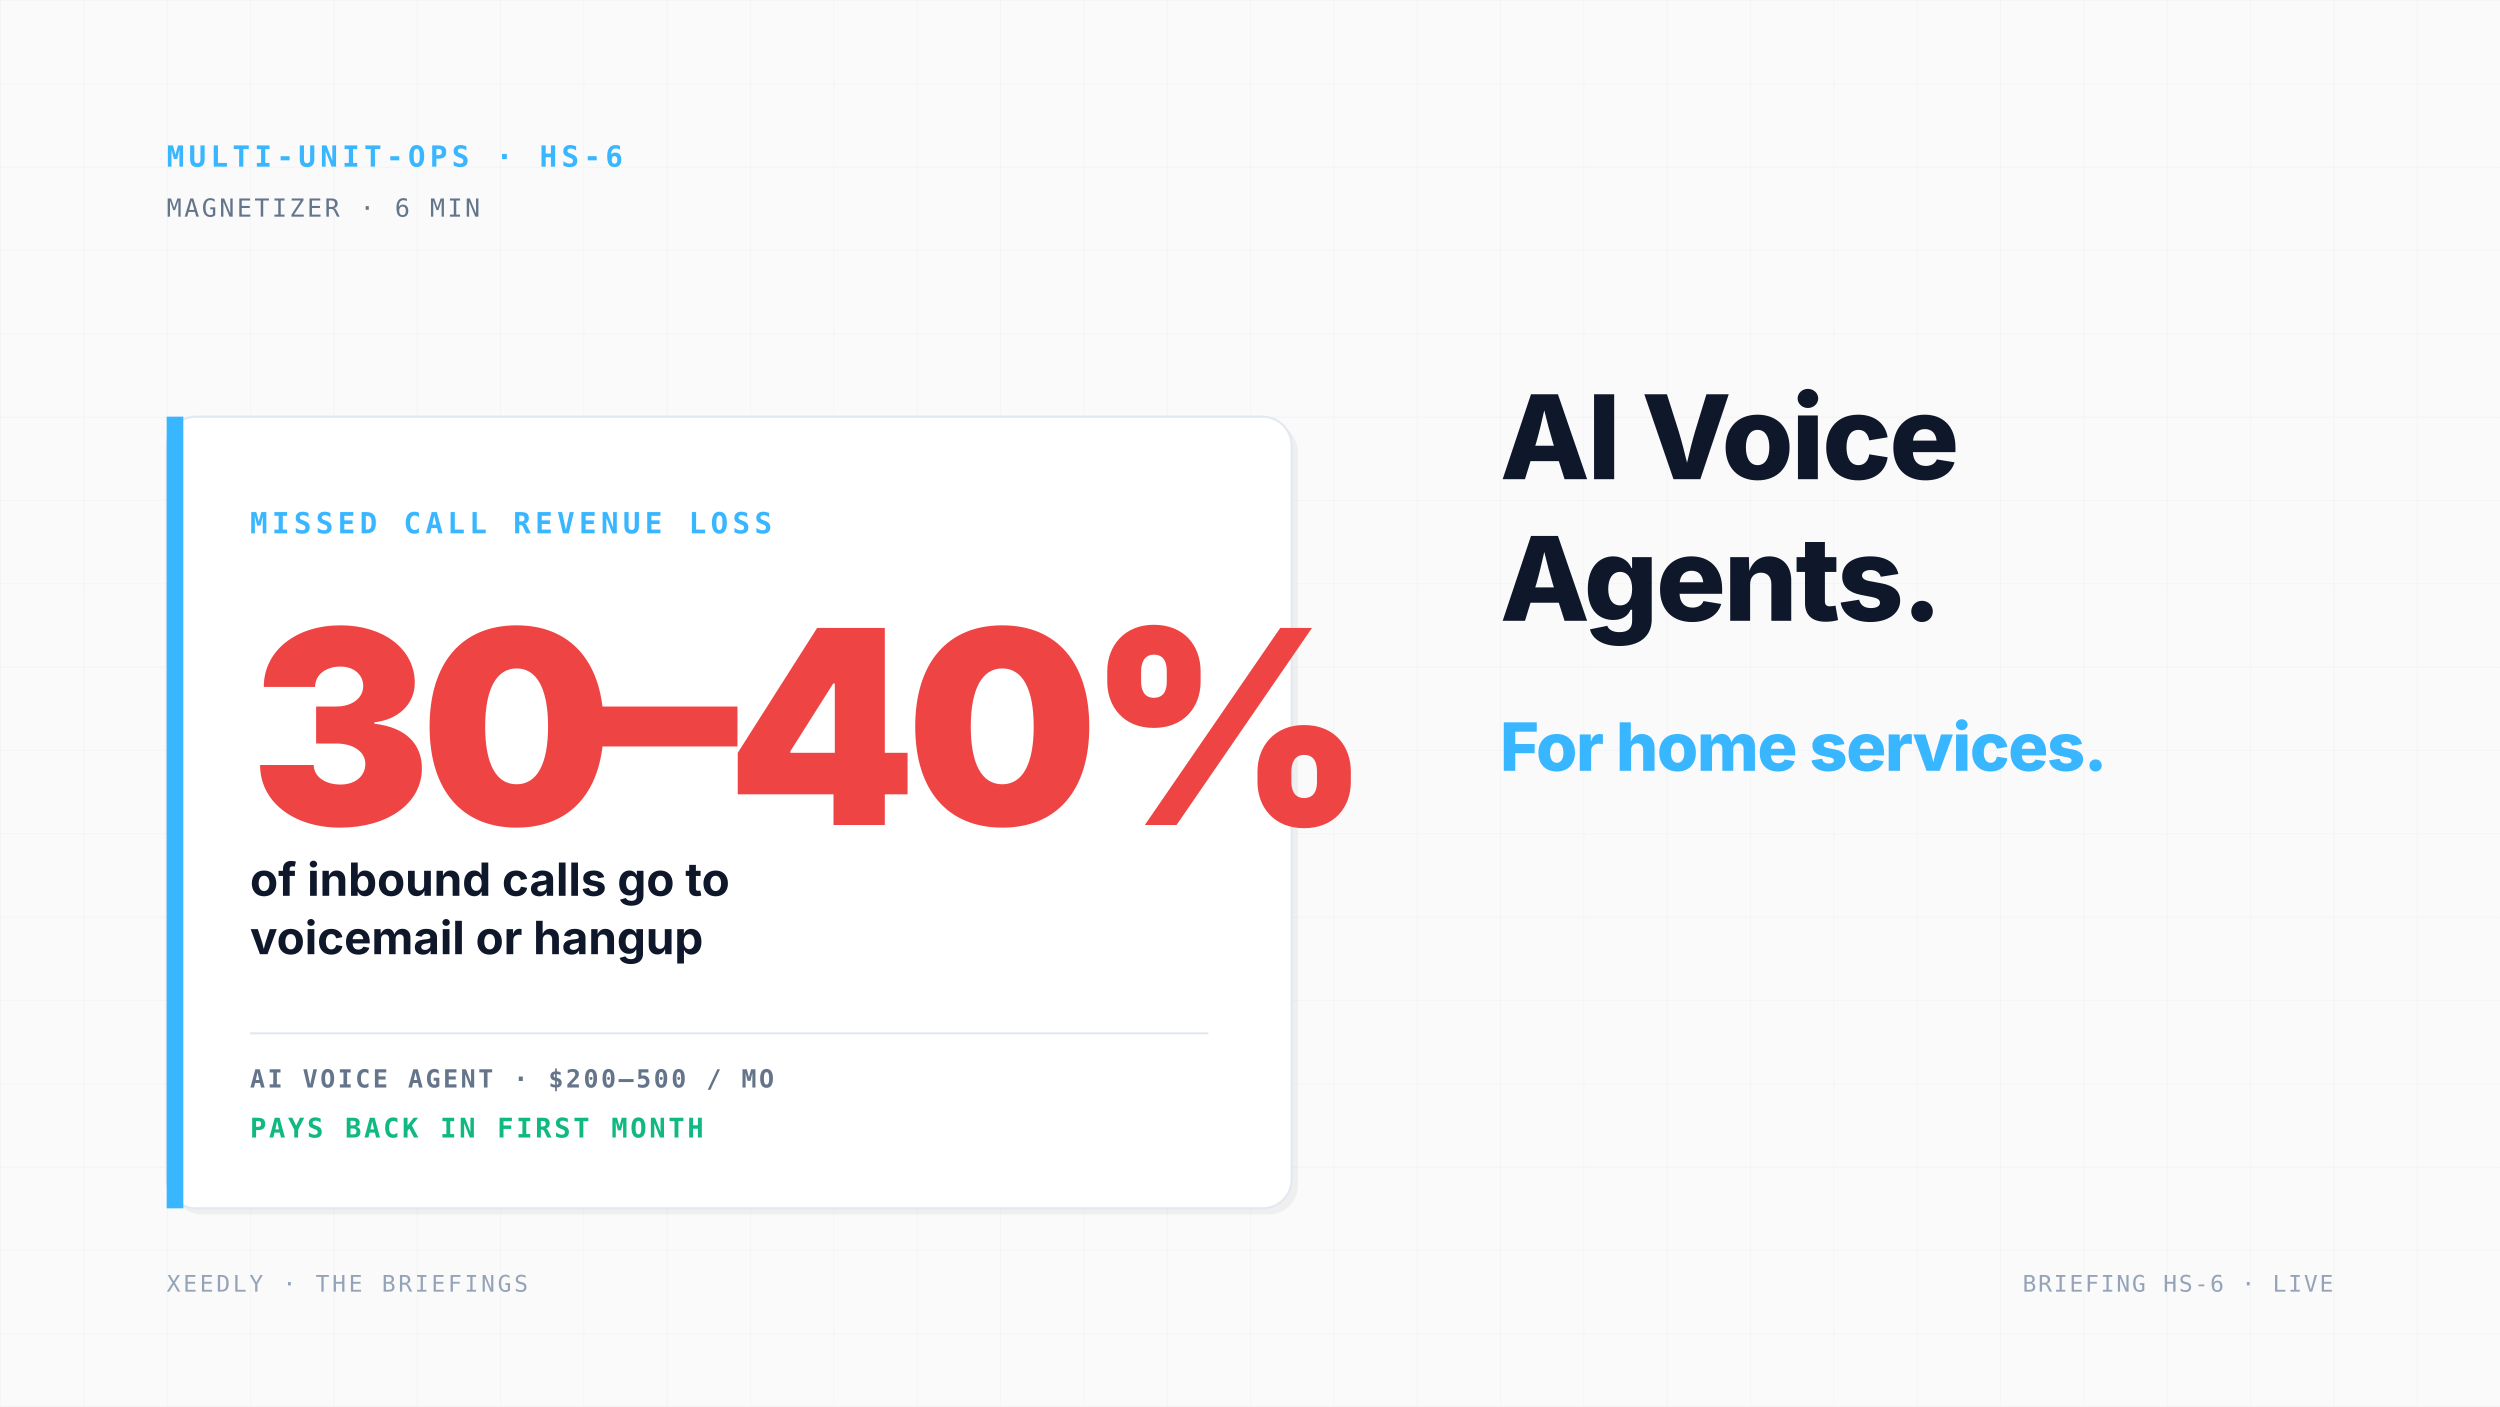
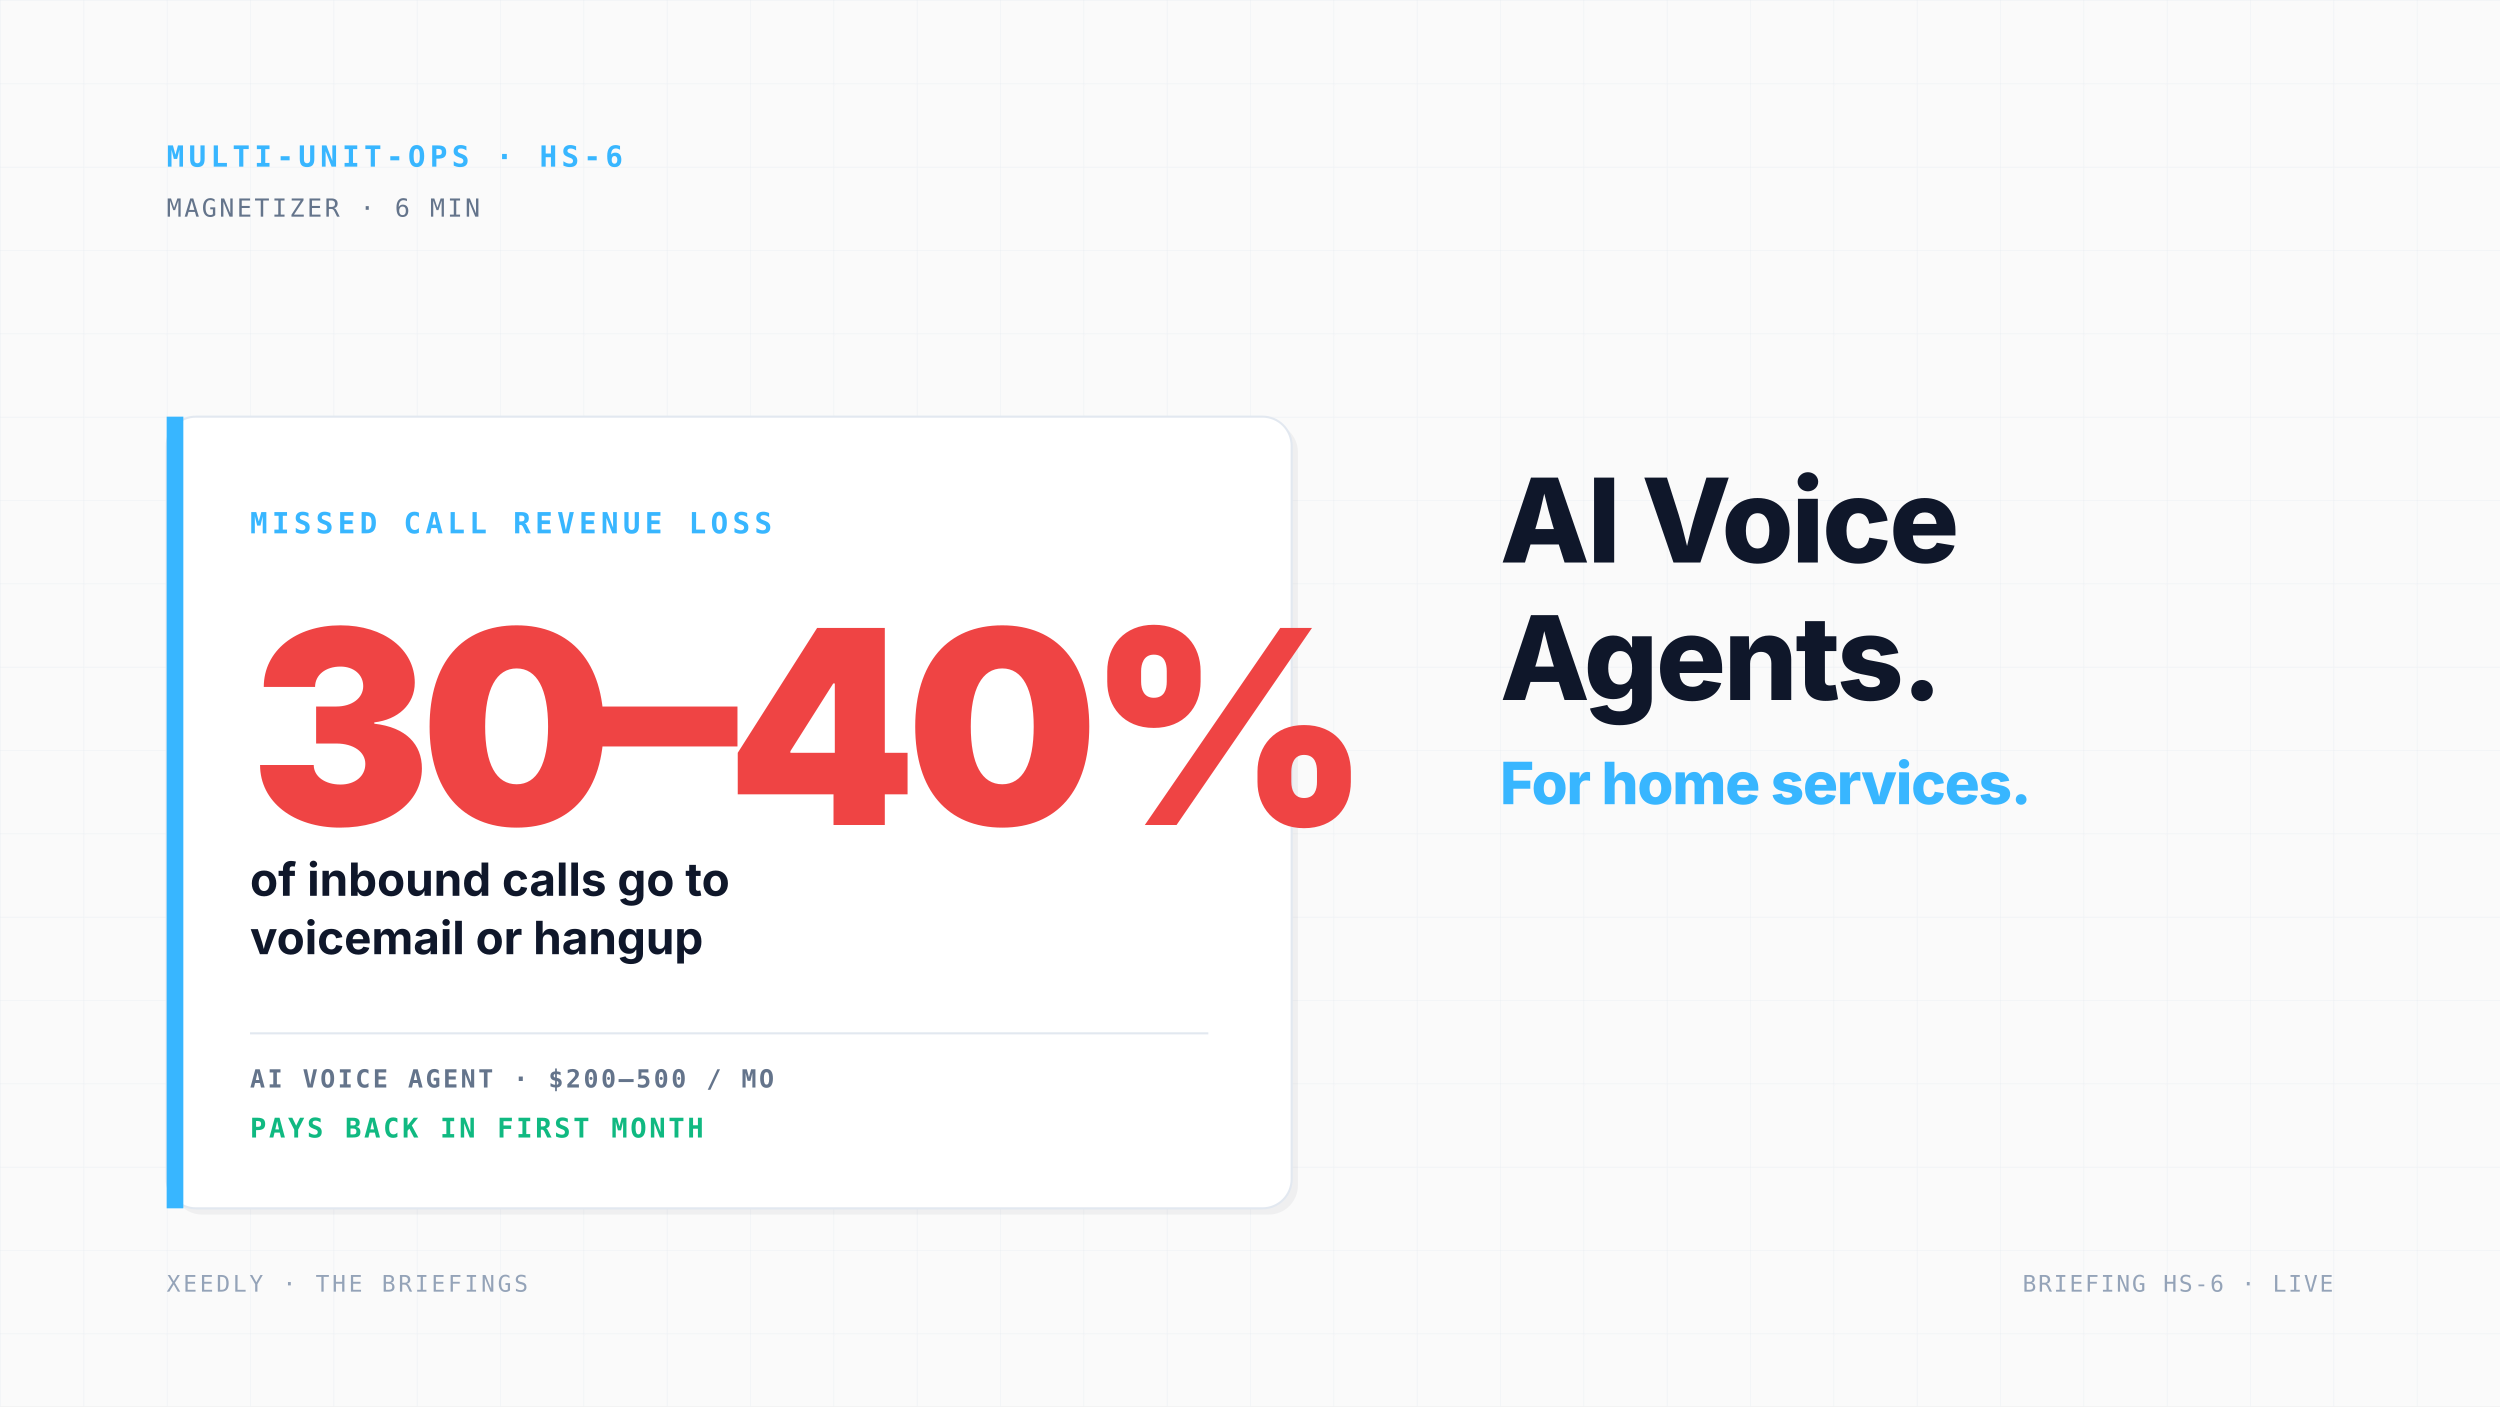
<svg xmlns="http://www.w3.org/2000/svg" viewBox="0 0 1200 675" width="1200" height="675" preserveAspectRatio="xMidYMid slice" role="img" aria-labelledby="t14-title">
  <defs>
    <pattern id="t14-grid" width="40" height="40" patternUnits="userSpaceOnUse">
      <path d="M 40 0 L 0 0 0 40" fill="none" stroke="#e2e8f0" stroke-width="0.5" opacity="0.6" />
    </pattern>
  </defs>
  <rect width="1200" height="675" fill="#FAFAFA" />
  <rect width="1200" height="675" fill="url(#t14-grid)" />
  <g transform="translate(80, 80)">
    <text font-family="ui-monospace, 'JetBrains Mono', monospace" font-size="14" fill="#38b6ff" font-weight="700" letter-spacing="0.15em">MULTI-UNIT-OPS · HS-6</text>
    <text font-family="ui-monospace, 'JetBrains Mono', monospace" font-size="12" fill="#64748b" letter-spacing="0.1em" y="24">MAGNETIZER · 6 MIN</text>
  </g>
  <g transform="translate(80, 200)">
    <rect x="3" y="3" width="540" height="380" rx="14" fill="#0f172a" opacity="0.05" />
    <rect width="540" height="380" rx="14" fill="#ffffff" stroke="#e2e8f0" stroke-width="1" />
    <rect width="8" height="380" fill="#38b6ff" />
    <g transform="translate(40, 56)">
      <text font-family="ui-monospace, 'JetBrains Mono', monospace" font-size="14" fill="#38b6ff" font-weight="700" letter-spacing="0.15em">MISSED CALL REVENUE LOSS</text>
    </g>
    <g transform="translate(40, 196)">
      <text font-family="Inter, sans-serif" font-size="130" fill="#ef4444" font-weight="900" letter-spacing="-0.04em">30–40%</text>
    </g>
    <g transform="translate(40, 230)">
      <text font-family="Inter, sans-serif" font-size="22" fill="#0f172a" font-weight="700">of inbound calls go to</text>
      <text font-family="Inter, sans-serif" font-size="22" fill="#0f172a" font-weight="700" y="28">voicemail or hangup</text>
    </g>
    <line x1="40" y1="296" x2="500" y2="296" stroke="#e2e8f0" />
    <g transform="translate(40, 322)">
      <text font-family="ui-monospace, 'JetBrains Mono', monospace" font-size="12" fill="#64748b" letter-spacing="0.1em" font-weight="700">AI VOICE AGENT · $200–500 / MO</text>
      <text font-family="ui-monospace, 'JetBrains Mono', monospace" font-size="13" fill="#10b981" letter-spacing="0.1em" font-weight="700" y="24">PAYS BACK IN FIRST MONTH</text>
    </g>
  </g>
-   <g transform="translate(720, 230)">
+   <g transform="translate(720, 270)">
    <text font-family="Inter, sans-serif" fill="#0f172a" font-weight="800" letter-spacing="-0.02em">
      <tspan x="0" y="0" font-size="56">AI Voice</tspan>
-       <tspan x="0" y="68" font-size="56">Agents.</tspan>
-       <tspan x="0" y="140" font-size="32" fill="#38b6ff">For home services.</tspan>
+       <tspan x="0" y="66" font-size="56">Agents.</tspan>
+       <tspan x="0" y="116" font-size="28" fill="#38b6ff">For home services.</tspan>
    </text>
  </g>
  <g transform="translate(80, 620)">
    <text font-family="ui-monospace, 'JetBrains Mono', monospace" font-size="11" fill="#94a3b8" letter-spacing="0.12em">XEEDLY · THE BRIEFINGS</text>
  </g>
  <g transform="translate(1120, 620)" text-anchor="end">
    <text font-family="ui-monospace, 'JetBrains Mono', monospace" font-size="11" fill="#94a3b8" letter-spacing="0.08em">BRIEFING HS-6 · LIVE</text>
  </g>
</svg>
